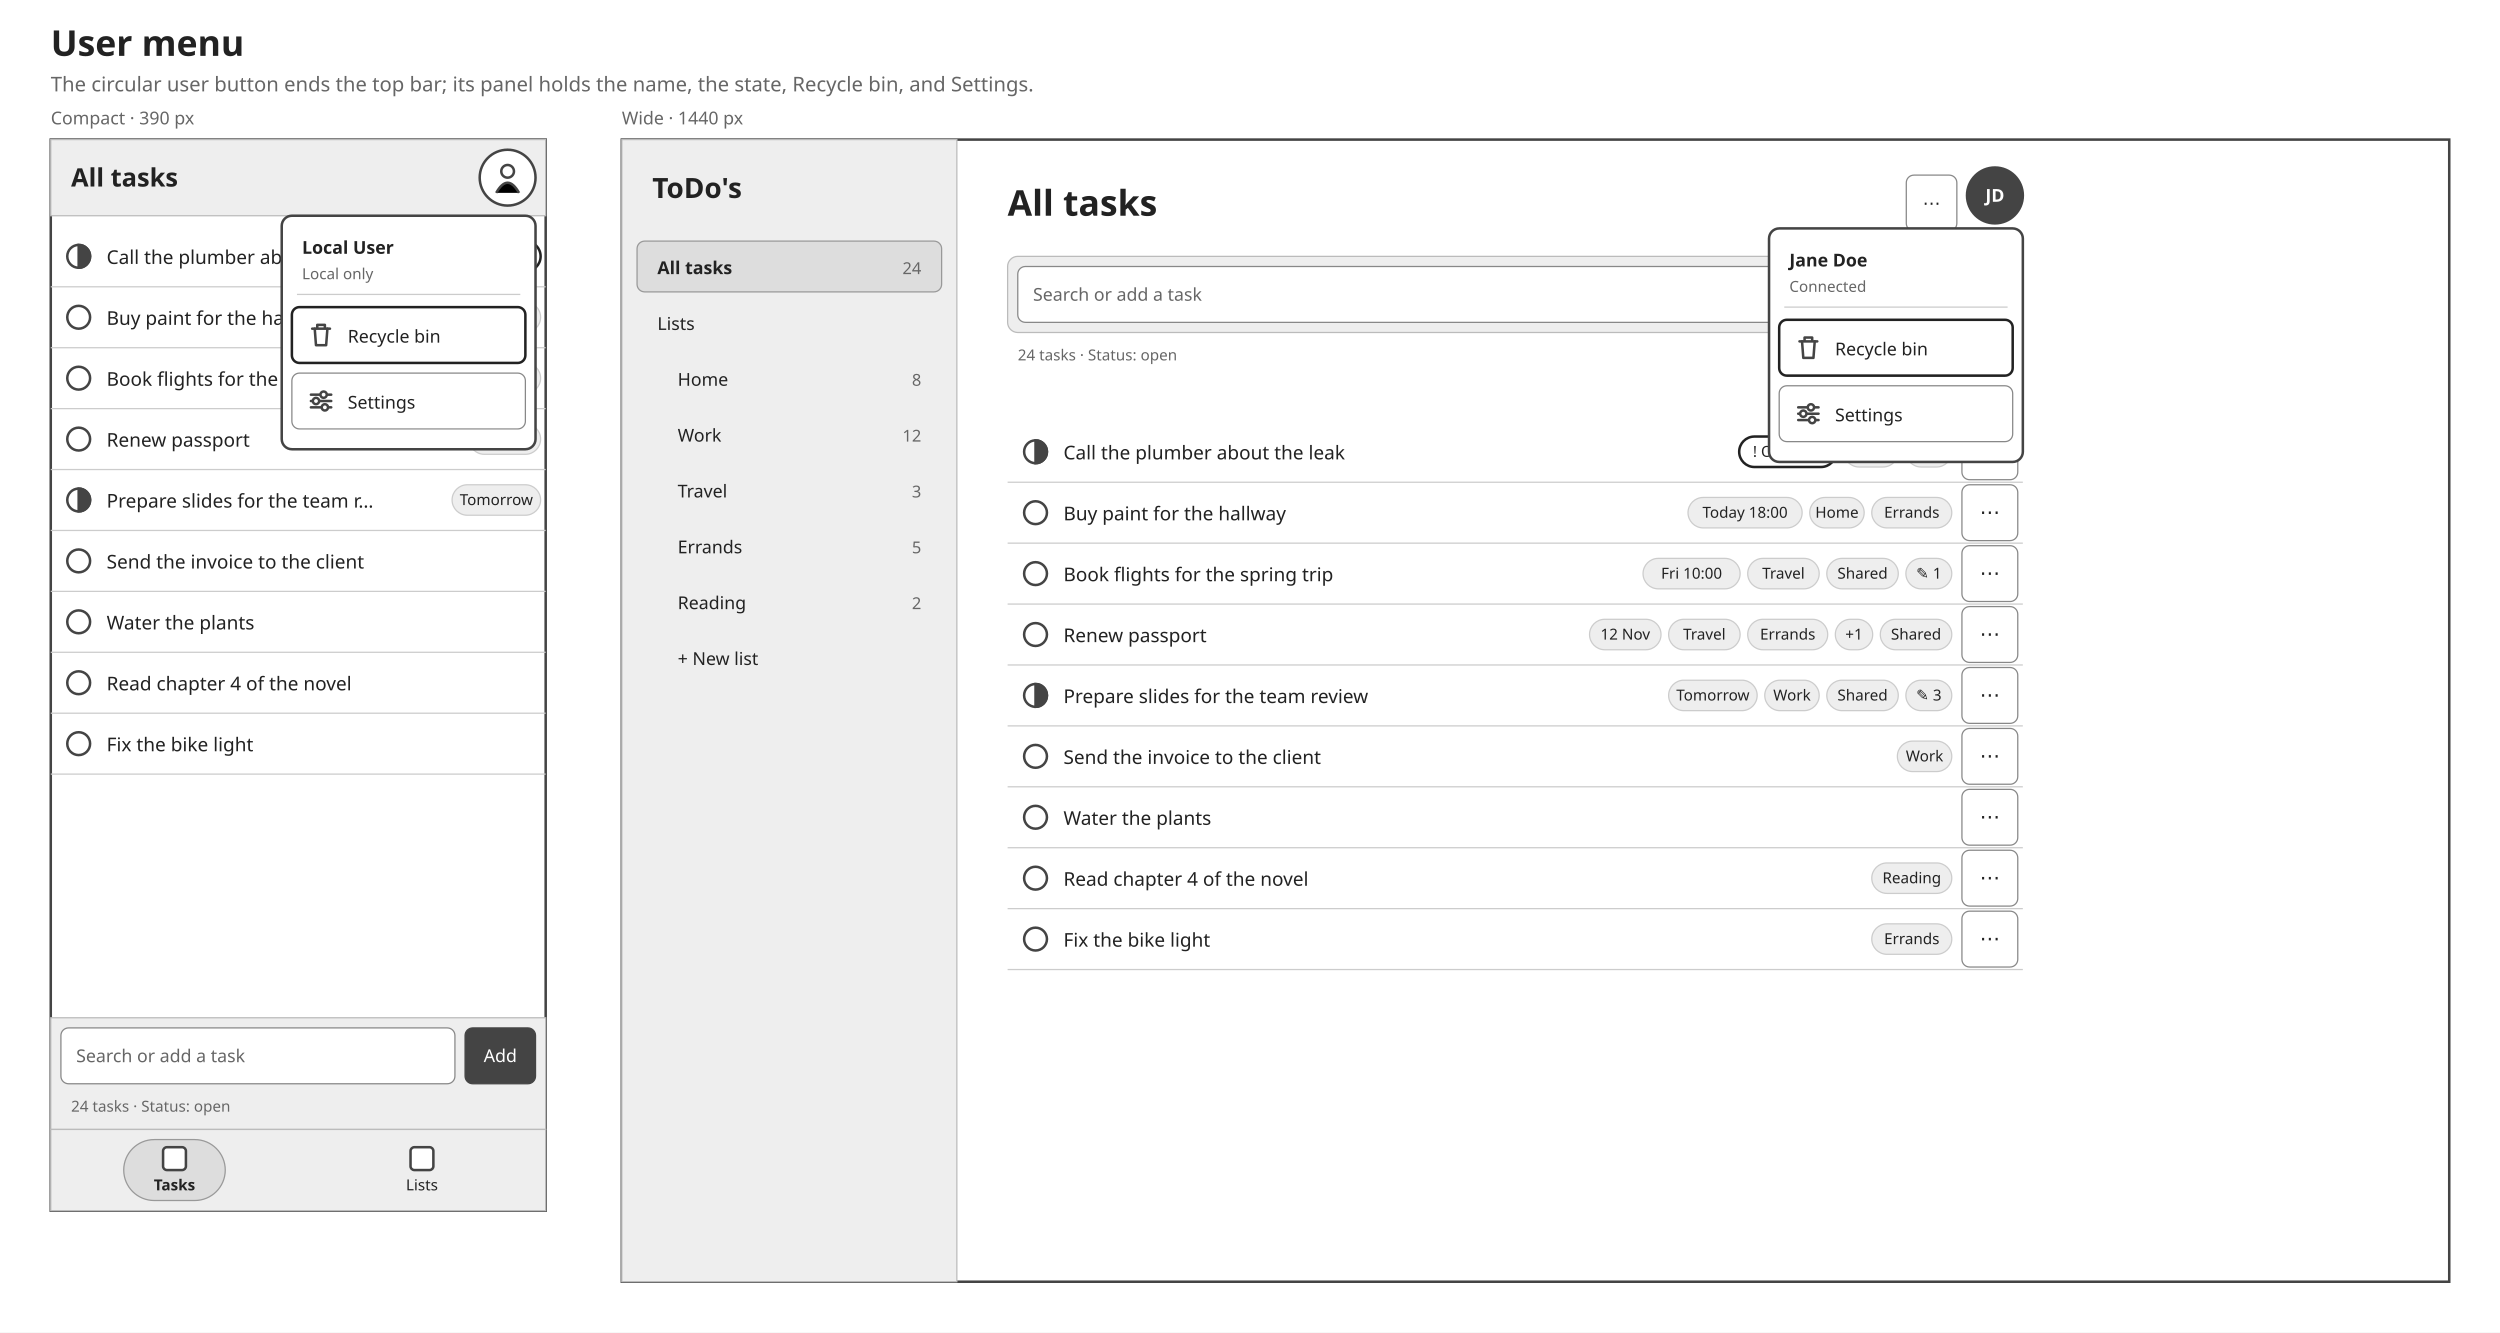
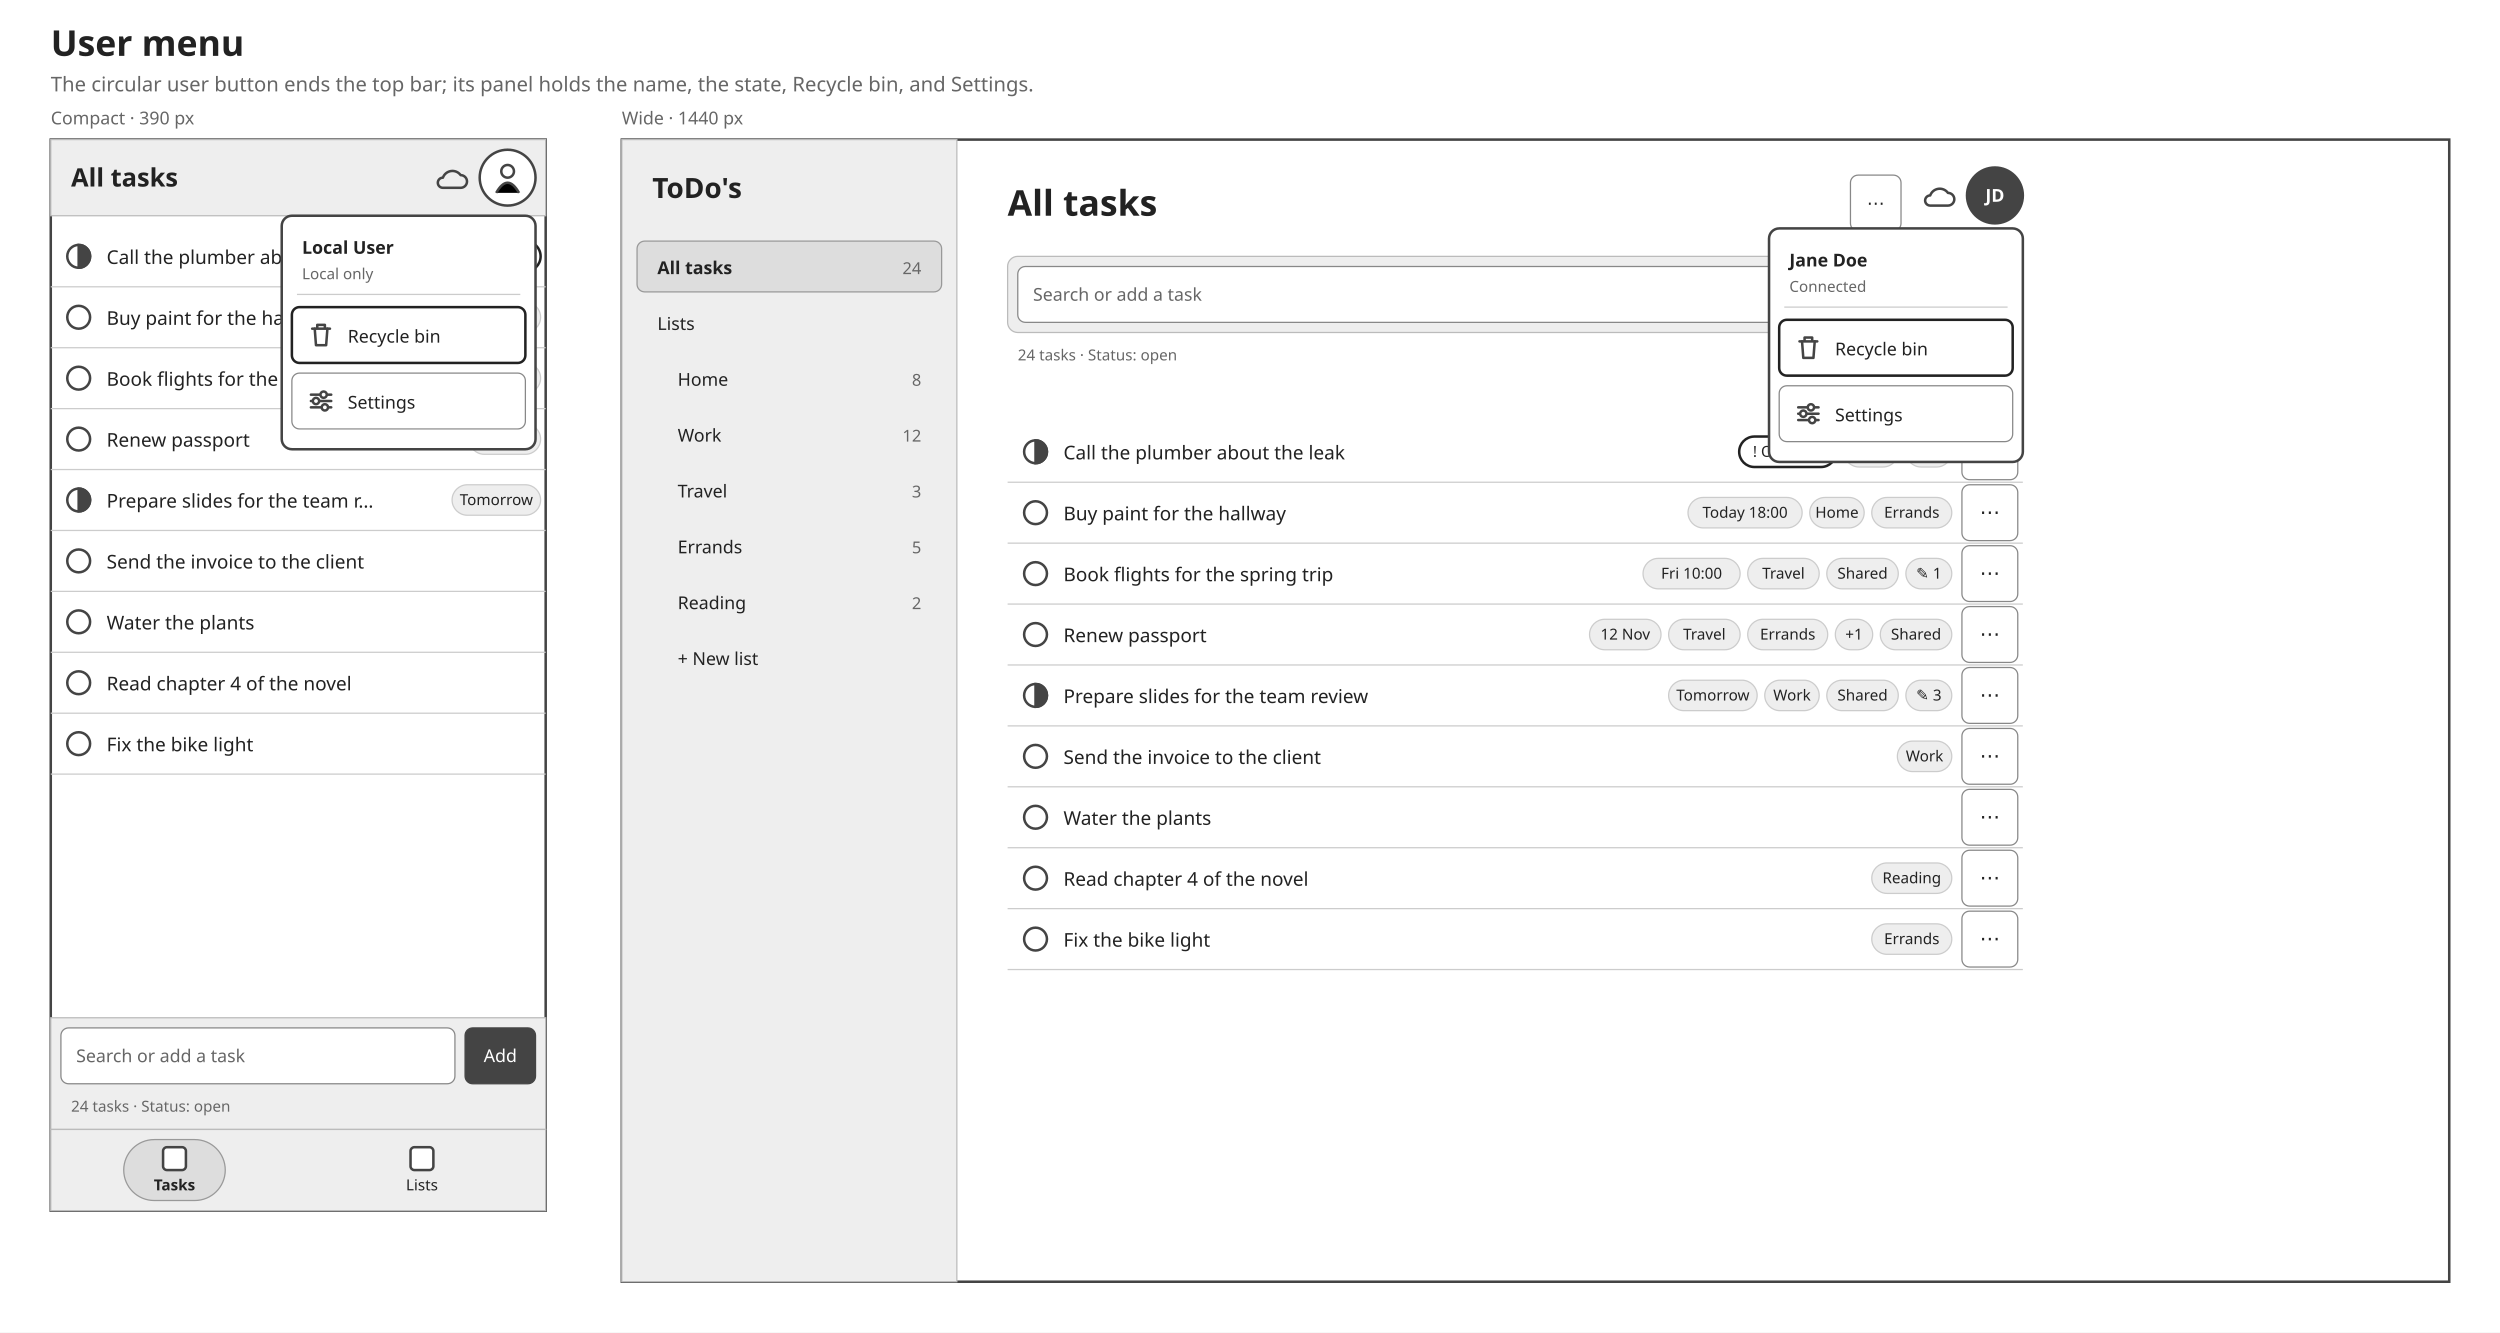
<svg xmlns="http://www.w3.org/2000/svg" width="1970" height="1050" viewBox="0 0 1970 1050">
  <style>
text { font-family: sans-serif; fill: #222222; }
.muted { fill: #666666; }
.on-primary { fill: #ffffff; }
.bold { font-weight: bold; }
rect.frame { fill: #ffffff; stroke: #444444; stroke-width: 2; }
.bar { fill: #eeeeee; stroke: #bbbbbb; }
.box { fill: #f5f5f5; stroke: #bbbbbb; }
.control { fill: #ffffff; stroke: #888888; }
.disabled { fill: #f5f5f5; stroke: #cccccc; }
.primary { fill: #444444; stroke: #444444; }
.selected { fill: #dddddd; stroke: #999999; }
.chip { fill: #eeeeee; stroke: #cccccc; }
.signal { fill: #ffffff; stroke: #222222; stroke-width: 2; }
.scrim { fill: #888888; fill-opacity: 0.5; }
.rule { stroke: #cccccc; }
.drop { stroke: #222222; stroke-width: 3; }
.icon { fill: #ffffff; stroke: #444444; stroke-width: 2; }
.icon-fill { fill: #444444; stroke: #444444; stroke-width: 2; }
.icon-mark { fill: none; stroke: #ffffff; stroke-width: 2; }
.icon-line { stroke: #444444; stroke-width: 2; }
.icon-line-open { fill: none; stroke: #444444; stroke-width: 2; stroke-linecap: round; stroke-linejoin: round; }
  </style>
  <rect x="0" y="0" width="1970" height="1050" fill="#ffffff" />
  <text x="40" y="44" font-size="28" class="bold">User menu</text>
  <text x="40" y="72" font-size="16" class="muted">The circular user button ends the top bar; its panel holds the name, the state, Recycle bin, and Settings.</text>
  <text x="40" y="98" font-size="14" class="muted">Compact · 390 px</text>
  <text x="490" y="98" font-size="14" class="muted">Wide · 1440 px</text>
  <g class="frame" data-width="390" data-height="844" transform="translate(40 110)">
    <rect x="0" y="0" width="390" height="844" rx="0" class="frame" />
    <rect x="0" y="0" width="390" height="60" rx="0" class="bar" />
    <circle cx="360" cy="30" r="22" class="icon" />
    <circle cx="360" cy="25" r="5" class="icon" />
    <path d="M 351 42 Q 360 26 369 42" class="icon-line" />
+     <path d="M 309 38 H 323 A 5 5 0 0 0 323 28 A 8 8 0 0 0 309 30 A 4 4 0 0 0 309 38 Z" class="icon-line-open" />
    <text x="16" y="37" font-size="20" class="bold">All tasks</text>
    <line x1="0" y1="116" x2="390" y2="116" class="rule" />
    <circle cx="22" cy="92" r="9" class="icon" />
    <path d="M22 83.0 A9 9 0 0 1 22 101.0 Z" class="icon-fill" />
    <rect x="309.52" y="80" width="76.48" height="24" rx="12" class="signal" />
    <text x="347.76" y="96" font-size="12" text-anchor="middle">! Overdue</text>
    <text x="44" y="98" font-size="15">Call the plumber about the le…</text>
    <line x1="0" y1="164" x2="390" y2="164" class="rule" />
    <circle cx="22" cy="140" r="9" class="icon" />
    <rect x="296.08" y="128" width="89.92" height="24" rx="12" class="chip" />
    <text x="341.04" y="144" font-size="12" text-anchor="middle">Today 18:00</text>
    <text x="44" y="146" font-size="15">Buy paint for the hallway</text>
    <line x1="0" y1="212" x2="390" y2="212" class="rule" />
    <circle cx="22" cy="188" r="9" class="icon" />
    <rect x="309.52" y="176" width="76.48" height="24" rx="12" class="chip" />
    <text x="347.76" y="192" font-size="12" text-anchor="middle">Fri 10:00</text>
    <text x="44" y="194" font-size="15">Book flights for the spring t…</text>
    <line x1="0" y1="260" x2="390" y2="260" class="rule" />
    <circle cx="22" cy="236" r="9" class="icon" />
    <rect x="329.68" y="224" width="56.32" height="24" rx="12" class="chip" />
    <text x="357.84" y="240" font-size="12" text-anchor="middle">12 Nov</text>
    <text x="44" y="242" font-size="15">Renew passport</text>
    <line x1="0" y1="308" x2="390" y2="308" class="rule" />
    <circle cx="22" cy="284" r="9" class="icon" />
    <path d="M22 275.0 A9 9 0 0 1 22 293.0 Z" class="icon-fill" />
    <rect x="316.24" y="272" width="69.76" height="24" rx="12" class="chip" />
    <text x="351.12" y="288" font-size="12" text-anchor="middle">Tomorrow</text>
    <text x="44" y="290" font-size="15">Prepare slides for the team r…</text>
    <line x1="0" y1="356" x2="390" y2="356" class="rule" />
    <circle cx="22" cy="332" r="9" class="icon" />
    <text x="44" y="338" font-size="15">Send the invoice to the client</text>
    <line x1="0" y1="404" x2="390" y2="404" class="rule" />
    <circle cx="22" cy="380" r="9" class="icon" />
    <text x="44" y="386" font-size="15">Water the plants</text>
    <line x1="0" y1="452" x2="390" y2="452" class="rule" />
    <circle cx="22" cy="428" r="9" class="icon" />
    <text x="44" y="434" font-size="15">Read chapter 4 of the novel</text>
    <line x1="0" y1="500" x2="390" y2="500" class="rule" />
    <circle cx="22" cy="476" r="9" class="icon" />
    <text x="44" y="482" font-size="15">Fix the bike light</text>
    <rect x="0" y="692" width="390" height="88" rx="0" class="bar" />
    <rect x="326.48" y="700" width="55.52" height="44" rx="6" class="primary" />
    <text x="354.24" y="726.9" font-size="14" class="on-primary" text-anchor="middle">Add</text>
    <rect x="8" y="700" width="310.48" height="44" rx="6" class="control" />
    <text x="20" y="727" font-size="14" class="muted">Search or add a task</text>
    <text x="16" y="766" font-size="12" class="muted">24 tasks · Status: open</text>
    <rect x="0" y="780" width="390" height="64" rx="0" class="bar" />
    <rect x="57.5" y="788" width="80" height="48" rx="24" class="selected" />
    <rect x="88.5" y="794" width="18" height="18" rx="3" class="icon" />
    <text x="97.5" y="828" font-size="12" class="bold" text-anchor="middle">Tasks</text>
    <rect x="283.5" y="794" width="18" height="18" rx="3" class="icon" />
    <text x="292.5" y="828" font-size="12" text-anchor="middle">Lists</text>
    <rect x="182" y="60" width="200" height="184" rx="8" class="frame" />
    <text x="198" y="90" font-size="14" class="bold">Local User</text>
    <text x="198" y="110" font-size="12" class="muted">Local only</text>
    <line x1="194" y1="122" x2="370" y2="122" class="rule" />
    <rect x="190" y="132" width="184" height="44" rx="6" class="signal" />
    <path d="M 206 149 H 220 M 210 149 V 146 H 216 V 149" class="icon-line-open" />
    <path d="M 208 149 L 209 162 H 217 L 218 149" class="icon-line-open" />
    <text x="234" y="160" font-size="14">Recycle bin</text>
    <rect x="190" y="184" width="184" height="44" rx="6" class="control" />
    <path d="M 205 201 H 221" class="icon-line-open" />
    <circle cx="215" cy="201" r="2.5" class="icon" />
    <path d="M 205 206 H 221" class="icon-line-open" />
    <circle cx="209" cy="206" r="2.5" class="icon" />
    <path d="M 205 211 H 221" class="icon-line-open" />
    <circle cx="216" cy="211" r="2.5" class="icon" />
    <text x="234" y="212" font-size="14">Settings</text>
  </g>
  <g class="frame" data-width="1440" data-height="900" transform="translate(490 110)">
    <rect x="0" y="0" width="1440" height="900" rx="0" class="frame" />
    <rect x="0" y="0" width="264" height="900" rx="0" class="bar" />
    <text x="24" y="46" font-size="22" class="bold">ToDo's</text>
    <rect x="12" y="80" width="240" height="40" rx="6" class="selected" />
    <text x="28" y="106" font-size="14" class="bold">All tasks</text>
    <text x="236" y="106" font-size="13" class="muted" text-anchor="end">24</text>
    <text x="28" y="150" font-size="14">Lists</text>
    <text x="44" y="194" font-size="14">Home</text>
    <text x="236" y="194" font-size="13" class="muted" text-anchor="end">8</text>
    <text x="44" y="238" font-size="14">Work</text>
    <text x="236" y="238" font-size="13" class="muted" text-anchor="end">12</text>
    <text x="44" y="282" font-size="14">Travel</text>
    <text x="236" y="282" font-size="13" class="muted" text-anchor="end">3</text>
    <text x="44" y="326" font-size="14">Errands</text>
    <text x="236" y="326" font-size="13" class="muted" text-anchor="end">5</text>
    <text x="44" y="370" font-size="14">Reading</text>
    <text x="236" y="370" font-size="13" class="muted" text-anchor="end">2</text>
    <text x="44" y="414" font-size="14">+ New list</text>
    <circle cx="1082" cy="44" r="22" class="icon-fill" />
    <text x="1082" y="49" font-size="14" class="on-primary bold" text-anchor="middle">JD</text>
-     <rect x="1012.16" y="28" width="39.84" height="44" rx="6" class="control" />
-     <text x="1032.08" y="54.9" font-size="14" text-anchor="middle">⋯</text>
+     <path d="M 1031 52 H 1045 A 5 5 0 0 0 1045 42 A 8 8 0 0 0 1031 44 A 4 4 0 0 0 1031 52 Z" class="icon-line-open" />
+     <rect x="968.16" y="28" width="39.84" height="44" rx="6" class="control" />
+     <text x="988.08" y="54.9" font-size="14" text-anchor="middle">⋯</text>
    <text x="304" y="60" font-size="28" class="bold">All tasks</text>
    <rect x="304" y="92" width="800" height="60" rx="8" class="bar" />
    <rect x="1040.48" y="100" width="55.52" height="44" rx="6" class="primary" />
    <text x="1068.24" y="126.9" font-size="14" class="on-primary" text-anchor="middle">Add</text>
    <rect x="312" y="100" width="720.48" height="44" rx="6" class="control" />
    <text x="324" y="127" font-size="14" class="muted">Search or add a task</text>
    <text x="312" y="174" font-size="12" class="muted">24 tasks · Status: open</text>
    <line x1="304" y1="270" x2="1104" y2="270" class="rule" />
    <circle cx="326" cy="246" r="9" class="icon" />
    <path d="M326 237.0 A9 9 0 0 1 326 255.0 Z" class="icon-fill" />
    <rect x="1056" y="224" width="44" height="44" rx="6" class="control" />
    <text x="1078" y="251" font-size="16" text-anchor="middle">⋯</text>
    <rect x="1011.84" y="234" width="36.16" height="24" rx="12" class="chip" />
    <text x="1029.92" y="250" font-size="12" text-anchor="middle">✎ 2</text>
    <rect x="962.96" y="234" width="42.88" height="24" rx="12" class="chip" />
    <text x="984.4" y="250" font-size="12" text-anchor="middle">Home</text>
    <rect x="880.48" y="234" width="76.48" height="24" rx="12" class="signal" />
    <text x="918.72" y="250" font-size="12" text-anchor="middle">! Overdue</text>
    <text x="348" y="252" font-size="15">Call the plumber about the leak</text>
    <line x1="304" y1="318" x2="1104" y2="318" class="rule" />
    <circle cx="326" cy="294" r="9" class="icon" />
    <rect x="1056" y="272" width="44" height="44" rx="6" class="control" />
    <text x="1078" y="299" font-size="16" text-anchor="middle">⋯</text>
    <rect x="984.96" y="282" width="63.04" height="24" rx="12" class="chip" />
    <text x="1016.48" y="298" font-size="12" text-anchor="middle">Errands</text>
    <rect x="936.08" y="282" width="42.88" height="24" rx="12" class="chip" />
    <text x="957.52" y="298" font-size="12" text-anchor="middle">Home</text>
    <rect x="840.16" y="282" width="89.92" height="24" rx="12" class="chip" />
    <text x="885.12" y="298" font-size="12" text-anchor="middle">Today 18:00</text>
    <text x="348" y="300" font-size="15">Buy paint for the hallway</text>
    <line x1="304" y1="366" x2="1104" y2="366" class="rule" />
    <circle cx="326" cy="342" r="9" class="icon" />
    <rect x="1056" y="320" width="44" height="44" rx="6" class="control" />
    <text x="1078" y="347" font-size="16" text-anchor="middle">⋯</text>
    <rect x="1011.84" y="330" width="36.16" height="24" rx="12" class="chip" />
    <text x="1029.92" y="346" font-size="12" text-anchor="middle">✎ 1</text>
    <rect x="949.52" y="330" width="56.32" height="24" rx="12" class="chip" />
    <text x="977.68" y="346" font-size="12" text-anchor="middle">Shared</text>
    <rect x="887.2" y="330" width="56.32" height="24" rx="12" class="chip" />
    <text x="915.36" y="346" font-size="12" text-anchor="middle">Travel</text>
    <rect x="804.72" y="330" width="76.48" height="24" rx="12" class="chip" />
    <text x="842.96" y="346" font-size="12" text-anchor="middle">Fri 10:00</text>
    <text x="348" y="348" font-size="15">Book flights for the spring trip</text>
    <line x1="304" y1="414" x2="1104" y2="414" class="rule" />
    <circle cx="326" cy="390" r="9" class="icon" />
    <rect x="1056" y="368" width="44" height="44" rx="6" class="control" />
    <text x="1078" y="395" font-size="16" text-anchor="middle">⋯</text>
    <rect x="991.68" y="378" width="56.32" height="24" rx="12" class="chip" />
    <text x="1019.84" y="394" font-size="12" text-anchor="middle">Shared</text>
    <rect x="956.24" y="378" width="29.44" height="24" rx="12" class="chip" />
    <text x="970.96" y="394" font-size="12" text-anchor="middle">+1</text>
    <rect x="887.2" y="378" width="63.04" height="24" rx="12" class="chip" />
    <text x="918.72" y="394" font-size="12" text-anchor="middle">Errands</text>
    <rect x="824.88" y="378" width="56.32" height="24" rx="12" class="chip" />
    <text x="853.04" y="394" font-size="12" text-anchor="middle">Travel</text>
    <rect x="762.56" y="378" width="56.32" height="24" rx="12" class="chip" />
    <text x="790.72" y="394" font-size="12" text-anchor="middle">12 Nov</text>
    <text x="348" y="396" font-size="15">Renew passport</text>
    <line x1="304" y1="462" x2="1104" y2="462" class="rule" />
    <circle cx="326" cy="438" r="9" class="icon" />
    <path d="M326 429.0 A9 9 0 0 1 326 447.0 Z" class="icon-fill" />
    <rect x="1056" y="416" width="44" height="44" rx="6" class="control" />
    <text x="1078" y="443" font-size="16" text-anchor="middle">⋯</text>
    <rect x="1011.84" y="426" width="36.16" height="24" rx="12" class="chip" />
    <text x="1029.92" y="442" font-size="12" text-anchor="middle">✎ 3</text>
    <rect x="949.52" y="426" width="56.32" height="24" rx="12" class="chip" />
    <text x="977.68" y="442" font-size="12" text-anchor="middle">Shared</text>
    <rect x="900.64" y="426" width="42.88" height="24" rx="12" class="chip" />
    <text x="922.08" y="442" font-size="12" text-anchor="middle">Work</text>
    <rect x="824.88" y="426" width="69.76" height="24" rx="12" class="chip" />
    <text x="859.76" y="442" font-size="12" text-anchor="middle">Tomorrow</text>
    <text x="348" y="444" font-size="15">Prepare slides for the team review</text>
    <line x1="304" y1="510" x2="1104" y2="510" class="rule" />
    <circle cx="326" cy="486" r="9" class="icon" />
    <rect x="1056" y="464" width="44" height="44" rx="6" class="control" />
    <text x="1078" y="491" font-size="16" text-anchor="middle">⋯</text>
    <rect x="1005.12" y="474" width="42.88" height="24" rx="12" class="chip" />
    <text x="1026.56" y="490" font-size="12" text-anchor="middle">Work</text>
    <text x="348" y="492" font-size="15">Send the invoice to the client</text>
    <line x1="304" y1="558" x2="1104" y2="558" class="rule" />
    <circle cx="326" cy="534" r="9" class="icon" />
    <rect x="1056" y="512" width="44" height="44" rx="6" class="control" />
    <text x="1078" y="539" font-size="16" text-anchor="middle">⋯</text>
    <text x="348" y="540" font-size="15">Water the plants</text>
    <line x1="304" y1="606" x2="1104" y2="606" class="rule" />
    <circle cx="326" cy="582" r="9" class="icon" />
    <rect x="1056" y="560" width="44" height="44" rx="6" class="control" />
    <text x="1078" y="587" font-size="16" text-anchor="middle">⋯</text>
    <rect x="984.96" y="570" width="63.04" height="24" rx="12" class="chip" />
    <text x="1016.48" y="586" font-size="12" text-anchor="middle">Reading</text>
    <text x="348" y="588" font-size="15">Read chapter 4 of the novel</text>
    <line x1="304" y1="654" x2="1104" y2="654" class="rule" />
    <circle cx="326" cy="630" r="9" class="icon" />
    <rect x="1056" y="608" width="44" height="44" rx="6" class="control" />
    <text x="1078" y="635" font-size="16" text-anchor="middle">⋯</text>
    <rect x="984.96" y="618" width="63.04" height="24" rx="12" class="chip" />
    <text x="1016.48" y="634" font-size="12" text-anchor="middle">Errands</text>
    <text x="348" y="636" font-size="15">Fix the bike light</text>
    <rect x="904" y="70" width="200" height="184" rx="8" class="frame" />
    <text x="920" y="100" font-size="14" class="bold">Jane Doe</text>
    <text x="920" y="120" font-size="12" class="muted">Connected</text>
    <line x1="916" y1="132" x2="1092" y2="132" class="rule" />
    <rect x="912" y="142" width="184" height="44" rx="6" class="signal" />
    <path d="M 928 159 H 942 M 932 159 V 156 H 938 V 159" class="icon-line-open" />
    <path d="M 930 159 L 931 172 H 939 L 940 159" class="icon-line-open" />
    <text x="956" y="170" font-size="14">Recycle bin</text>
    <rect x="912" y="194" width="184" height="44" rx="6" class="control" />
    <path d="M 927 211 H 943" class="icon-line-open" />
    <circle cx="937" cy="211" r="2.5" class="icon" />
    <path d="M 927 216 H 943" class="icon-line-open" />
    <circle cx="931" cy="216" r="2.5" class="icon" />
    <path d="M 927 221 H 943" class="icon-line-open" />
    <circle cx="938" cy="221" r="2.5" class="icon" />
    <text x="956" y="222" font-size="14">Settings</text>
  </g>
</svg>
